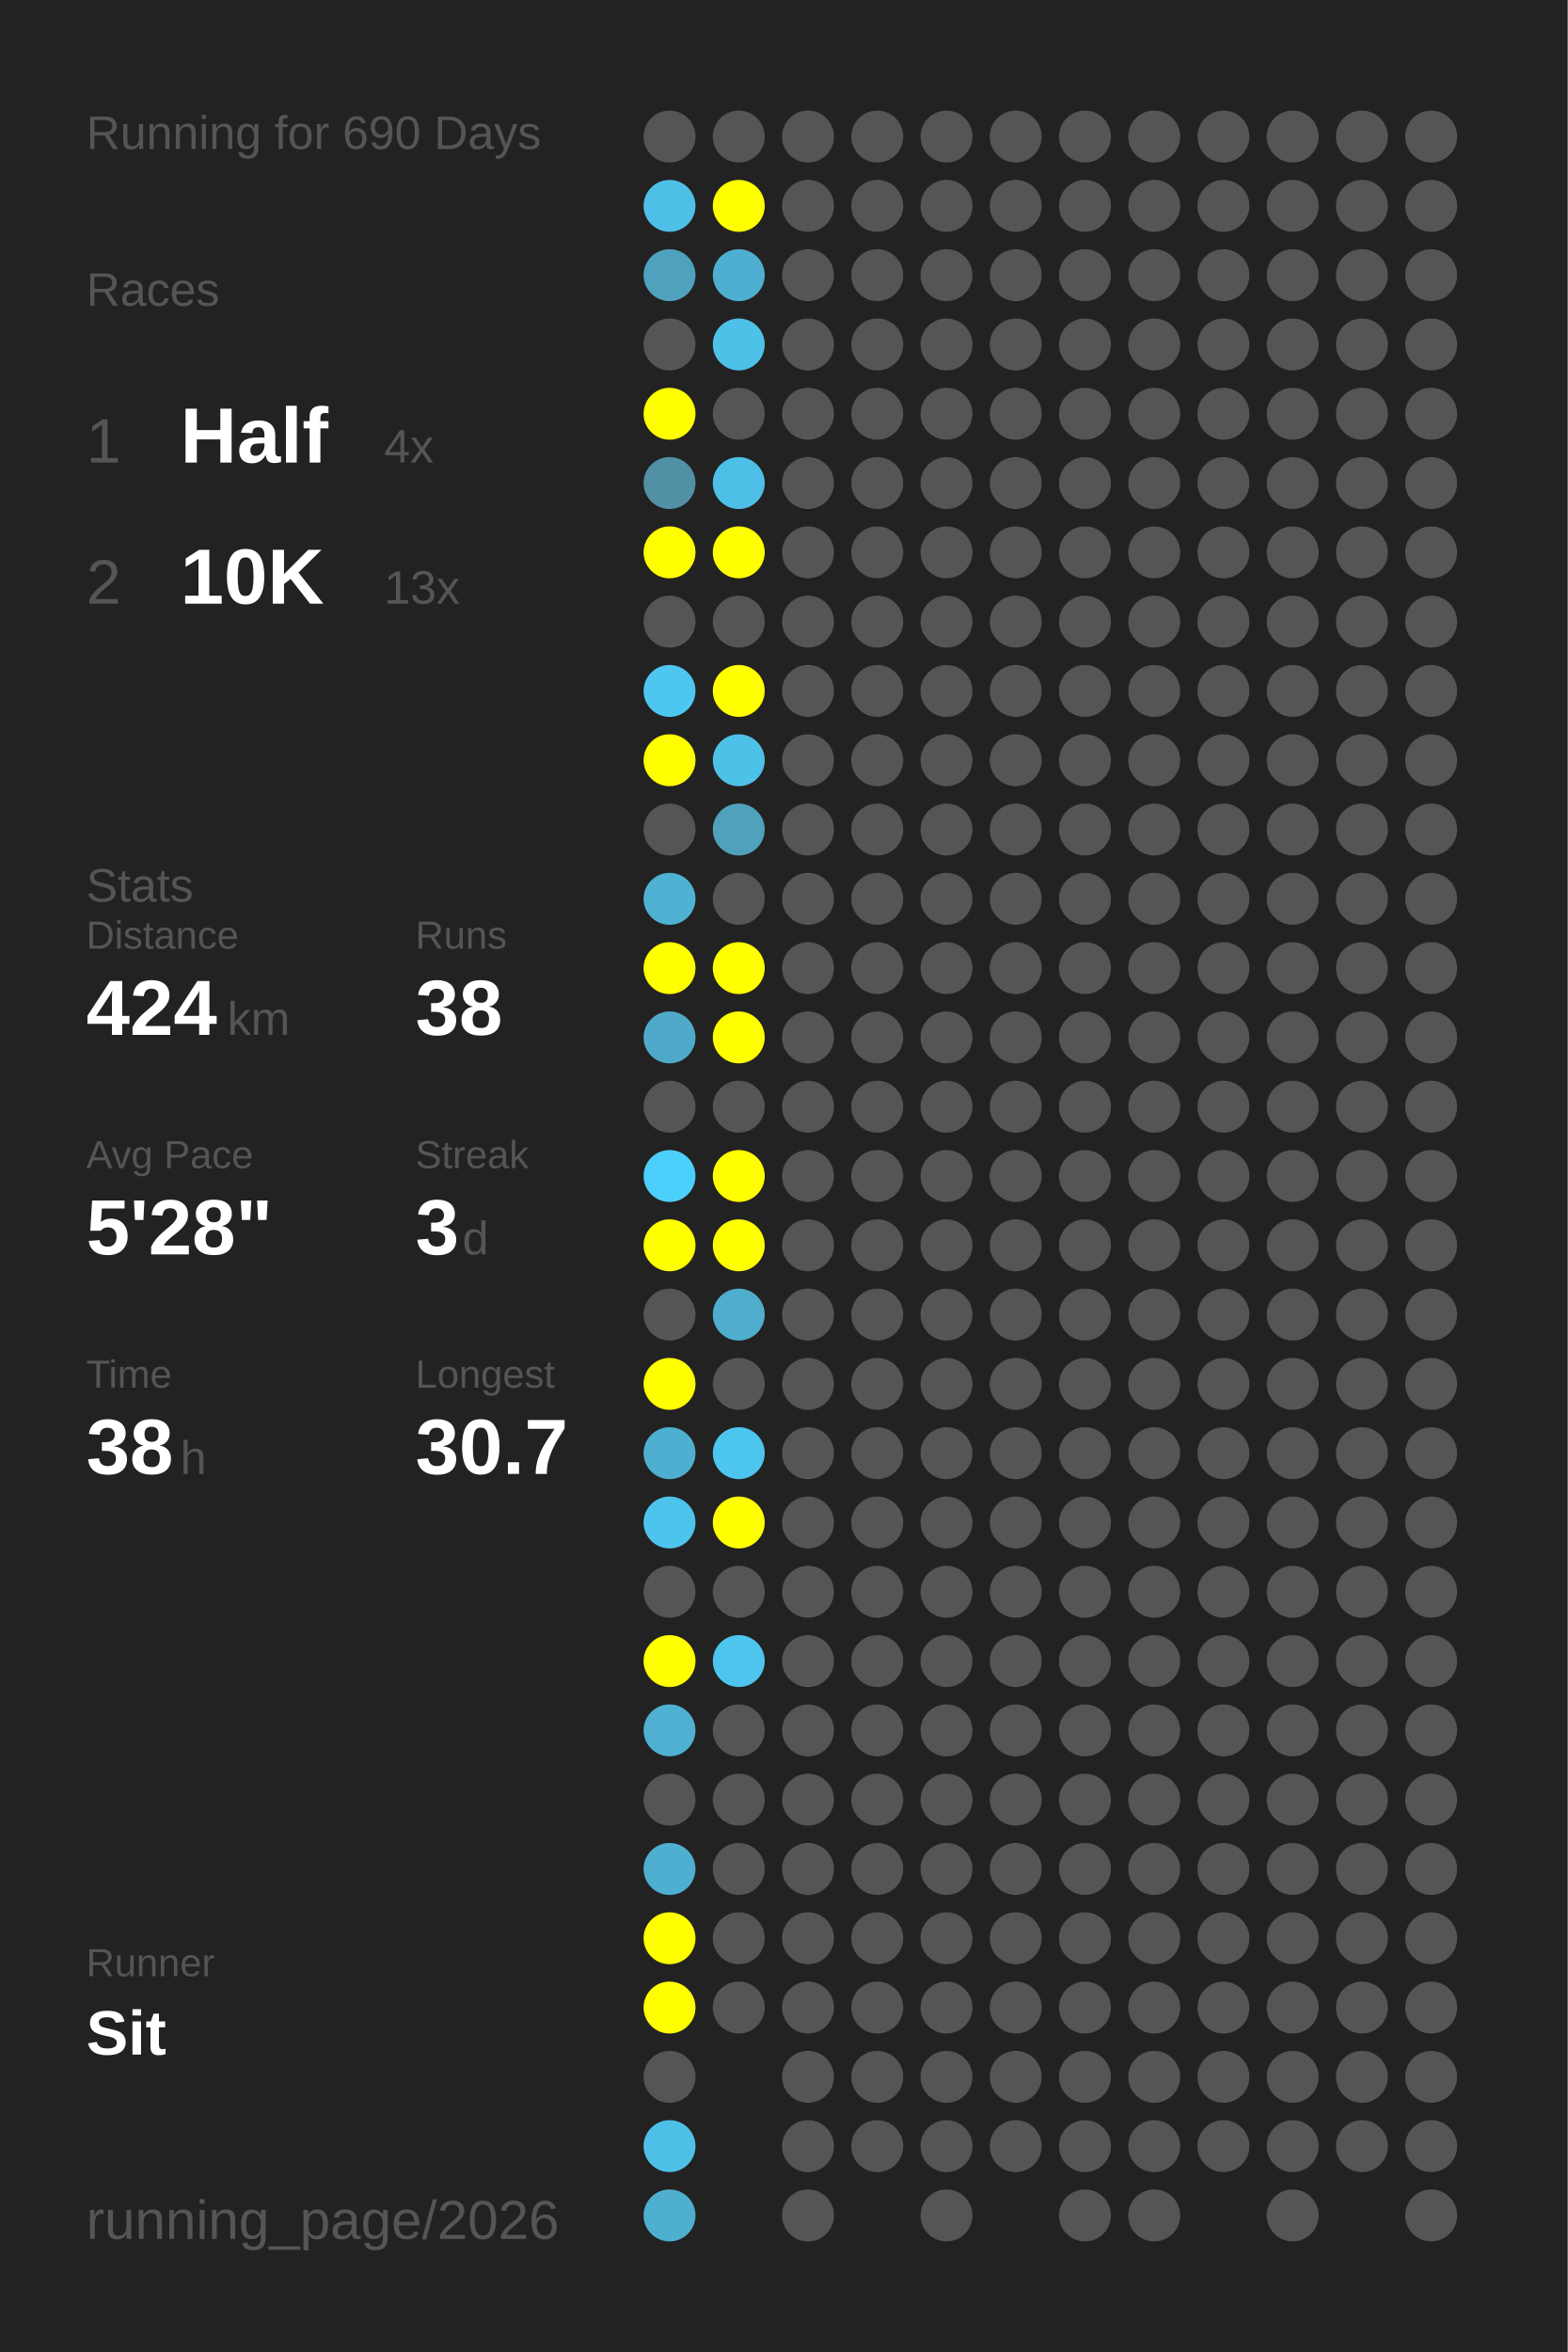
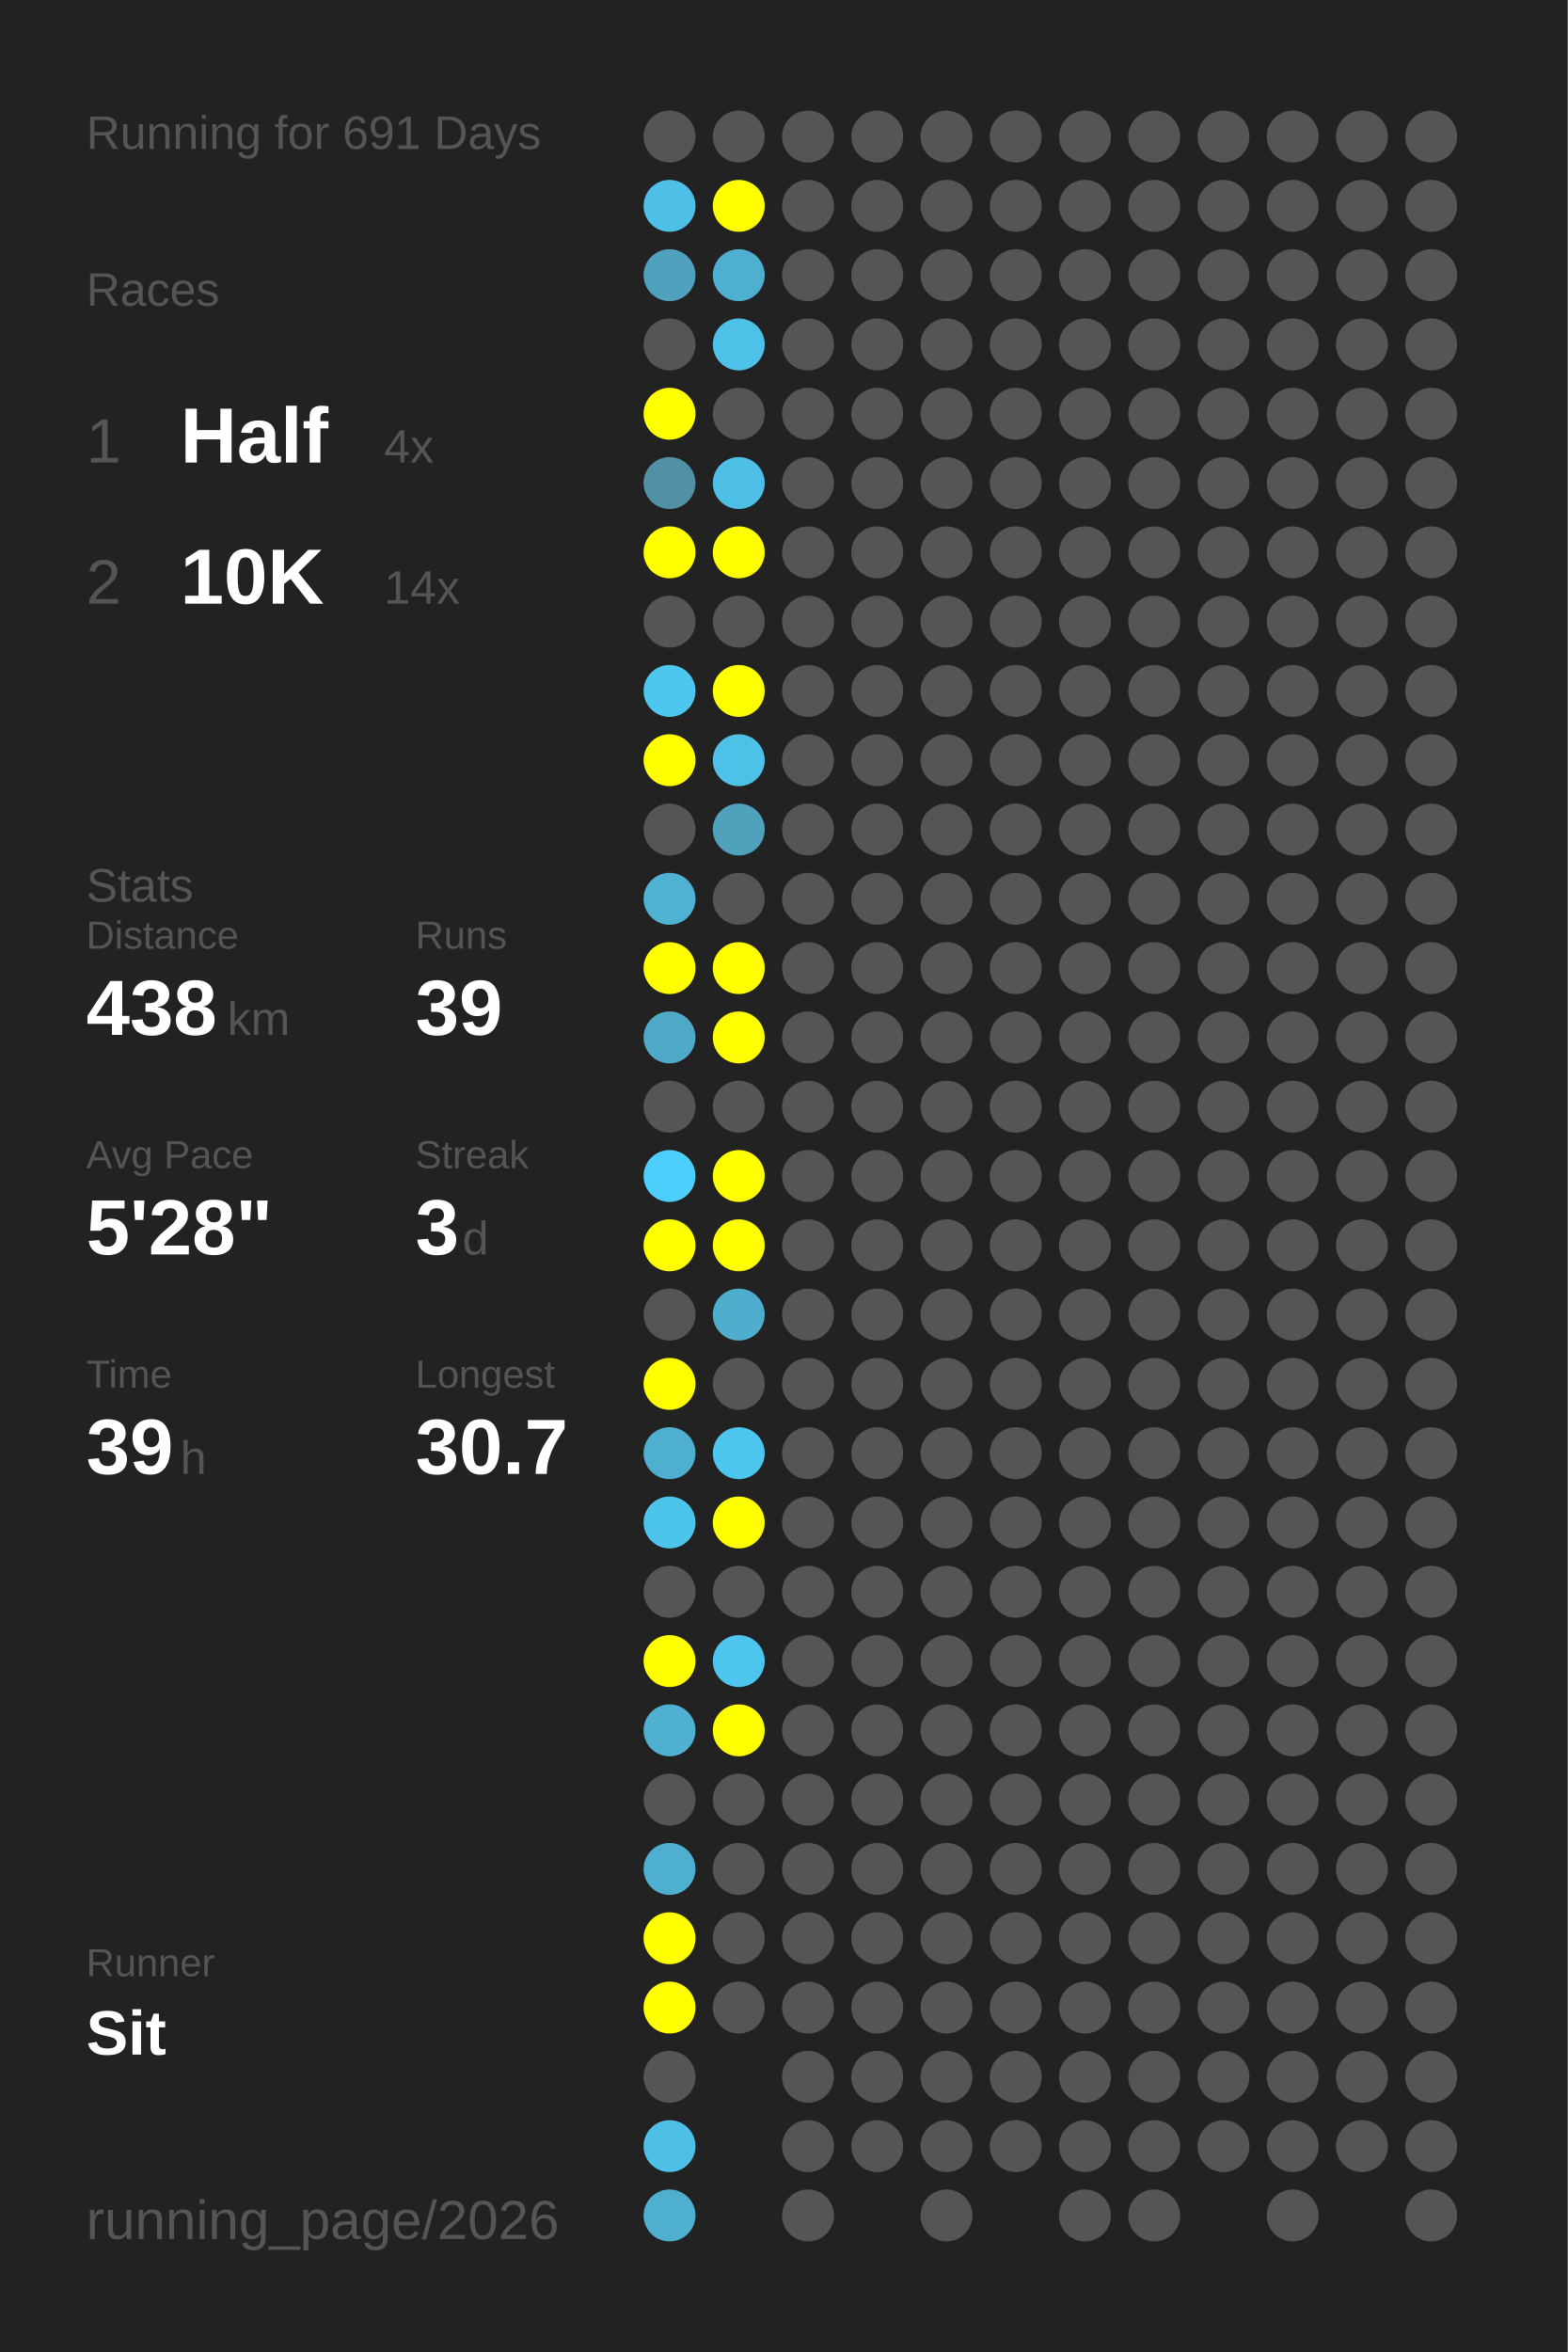
<svg xmlns="http://www.w3.org/2000/svg" baseProfile="full" height="300mm" version="1.1" viewBox="0,0,200,300" width="200mm">
  <defs />
  <rect fill="#222222" height="300" width="200" x="0" y="0" />
-   <text fill="#555555" style="font-size:6px; font-family:Arial;" x="11" y="19">Running for 690 Days</text>
+   <text fill="#555555" style="font-size:6px; font-family:Arial;" x="11" y="19">Running for 691 Days</text>
  <text fill="#555555" style="font-size:6px; font-family:Arial;" x="11" y="39">Races</text>
  <text fill="#555555" style="font-size:8px; font-family:Arial;" x="11" y="59">1</text>
  <text fill="#FFFFFF" style="font-size:10px; font-family:Arial; font-weight:bold;" x="23" y="59">Half</text>
  <text fill="#555555" style="font-size:6px; font-family:Arial;" x="49" y="59">4x</text>
  <text fill="#555555" style="font-size:8px; font-family:Arial;" x="11" y="77">2</text>
  <text fill="#FFFFFF" style="font-size:10px; font-family:Arial; font-weight:bold;" x="23" y="77">10K</text>
-   <text fill="#555555" style="font-size:6px; font-family:Arial;" x="49" y="77">13x</text>
+   <text fill="#555555" style="font-size:6px; font-family:Arial;" x="49" y="77">14x</text>
  <text fill="#555555" style="font-size:6px; font-family:Arial;" x="11" y="115">Stats</text>
  <text fill="#555555" style="font-size:5px; font-family:Arial;" x="11" y="121">Distance</text>
-   <text fill="#FFFFFF" style="font-size:10px; font-family:Arial; font-weight:bold;" x="11" y="132">424</text>
+   <text fill="#FFFFFF" style="font-size:10px; font-family:Arial; font-weight:bold;" x="11" y="132">438</text>
  <text fill="#555555" style="font-size:6px; font-family:Arial;" x="29" y="132">km</text>
  <text fill="#555555" style="font-size:5px; font-family:Arial;" x="53" y="121">Runs</text>
-   <text fill="#FFFFFF" style="font-size:10px; font-family:Arial; font-weight:bold;" x="53" y="132">38</text>
+   <text fill="#FFFFFF" style="font-size:10px; font-family:Arial; font-weight:bold;" x="53" y="132">39</text>
  <text fill="#555555" style="font-size:5px; font-family:Arial;" x="11" y="149">Avg Pace</text>
  <text fill="#FFFFFF" style="font-size:10px; font-family:Arial; font-weight:bold;" x="11" y="160">5'28"</text>
  <text fill="#555555" style="font-size:5px; font-family:Arial;" x="53" y="149">Streak</text>
  <text fill="#FFFFFF" style="font-size:10px; font-family:Arial; font-weight:bold;" x="53" y="160">3</text>
  <text fill="#555555" style="font-size:6px; font-family:Arial;" x="59" y="160">d</text>
  <text fill="#555555" style="font-size:5px; font-family:Arial;" x="11" y="177">Time</text>
-   <text fill="#FFFFFF" style="font-size:10px; font-family:Arial; font-weight:bold;" x="11" y="188">38</text>
+   <text fill="#FFFFFF" style="font-size:10px; font-family:Arial; font-weight:bold;" x="11" y="188">39</text>
  <text fill="#555555" style="font-size:6px; font-family:Arial;" x="23" y="188">h</text>
  <text fill="#555555" style="font-size:5px; font-family:Arial;" x="53" y="177">Longest</text>
  <text fill="#FFFFFF" style="font-size:10px; font-family:Arial; font-weight:bold;" x="53" y="188">30.7</text>
  <text fill="#555555" style="font-size:5px; font-family:Arial;" x="11" y="252.065">Runner</text>
  <text fill="#FFFFFF" style="font-size:8px; font-family:Arial; font-weight:bold;" x="11" y="262.065">Sit</text>
  <text fill="#555555" style="font-size:7px; font-family:Arial;" x="11" y="285.581">running_page/2026</text>
  <circle cx="85.417" cy="17.419" fill="#555555" r="3.312" />
  <circle cx="85.417" cy="26.258" fill="#4ebfe6" r="3.312" />
  <circle cx="85.417" cy="35.097" fill="#50a1bd" r="3.312" />
  <circle cx="85.417" cy="43.935" fill="#555555" r="3.312" />
  <circle cx="85.417" cy="52.774" fill="#FFFF00" r="3.312" />
  <circle cx="85.417" cy="61.613" fill="#5190a5" r="3.312" />
  <circle cx="85.417" cy="70.452" fill="#FFFF00" r="3.312" />
  <circle cx="85.417" cy="79.29" fill="#555555" r="3.312" />
  <circle cx="85.417" cy="88.129" fill="#4dc7f0" r="3.312" />
  <circle cx="85.417" cy="96.968" fill="#FFFF00" r="3.312" />
  <circle cx="85.417" cy="105.806" fill="#555555" r="3.312" />
  <circle cx="85.417" cy="114.645" fill="#4fb2d3" r="3.312" />
  <circle cx="85.417" cy="123.484" fill="#FFFF00" r="3.312" />
  <circle cx="85.417" cy="132.323" fill="#4faac9" r="3.312" />
  <circle cx="85.417" cy="141.161" fill="#555555" r="3.312" />
  <circle cx="85.417" cy="150" fill="#4dcffb" r="3.312" />
  <circle cx="85.417" cy="158.839" fill="#FFFF00" r="3.312" />
  <circle cx="85.417" cy="167.677" fill="#555555" r="3.312" />
  <circle cx="85.417" cy="176.516" fill="#FFFF00" r="3.312" />
  <circle cx="85.417" cy="185.355" fill="#4fafd0" r="3.312" />
  <circle cx="85.417" cy="194.194" fill="#4dc4ec" r="3.312" />
  <circle cx="85.417" cy="203.032" fill="#555555" r="3.312" />
  <circle cx="85.417" cy="211.871" fill="#FFFF00" r="3.312" />
  <circle cx="85.417" cy="220.71" fill="#4fb0d1" r="3.312" />
  <circle cx="85.417" cy="229.548" fill="#555555" r="3.312" />
  <circle cx="85.417" cy="238.387" fill="#4fafd0" r="3.312" />
  <circle cx="85.417" cy="247.226" fill="#FFFF00" r="3.312" />
  <circle cx="85.417" cy="256.065" fill="#FFFF00" r="3.312" />
  <circle cx="85.417" cy="264.903" fill="#555555" r="3.312" />
  <circle cx="85.417" cy="273.742" fill="#4ec0e7" r="3.312" />
  <circle cx="85.417" cy="282.581" fill="#4fafcf" r="3.312" />
  <circle cx="94.25" cy="17.419" fill="#555555" r="3.312" />
  <circle cx="94.25" cy="26.258" fill="#FFFF00" r="3.312" />
  <circle cx="94.25" cy="35.097" fill="#4fafd0" r="3.312" />
  <circle cx="94.25" cy="43.935" fill="#4ec1e9" r="3.312" />
  <circle cx="94.25" cy="52.774" fill="#555555" r="3.312" />
  <circle cx="94.25" cy="61.613" fill="#4ec0e7" r="3.312" />
  <circle cx="94.25" cy="70.452" fill="#FFFF00" r="3.312" />
  <circle cx="94.25" cy="79.29" fill="#555555" r="3.312" />
  <circle cx="94.25" cy="88.129" fill="#FFFF00" r="3.312" />
  <circle cx="94.25" cy="96.968" fill="#4ec1e8" r="3.312" />
  <circle cx="94.25" cy="105.806" fill="#50a1bc" r="3.312" />
  <circle cx="94.25" cy="114.645" fill="#555555" r="3.312" />
  <circle cx="94.25" cy="123.484" fill="#FFFF00" r="3.312" />
  <circle cx="94.25" cy="132.323" fill="#FFFF00" r="3.312" />
  <circle cx="94.25" cy="141.161" fill="#555555" r="3.312" />
  <circle cx="94.25" cy="150" fill="#FFFF00" r="3.312" />
  <circle cx="94.25" cy="158.839" fill="#FFFF00" r="3.312" />
  <circle cx="94.25" cy="167.677" fill="#4faece" r="3.312" />
  <circle cx="94.25" cy="176.516" fill="#555555" r="3.312" />
  <circle cx="94.25" cy="185.355" fill="#4dc6ef" r="3.312" />
  <circle cx="94.25" cy="194.194" fill="#FFFF00" r="3.312" />
  <circle cx="94.25" cy="203.032" fill="#555555" r="3.312" />
  <circle cx="94.25" cy="211.871" fill="#4dc5ee" r="3.312" />
-   <circle cx="94.25" cy="220.71" fill="#555555" r="3.312" />
+   <circle cx="94.25" cy="220.71" fill="#FFFF00" r="3.312" />
  <circle cx="94.25" cy="229.548" fill="#555555" r="3.312" />
  <circle cx="94.25" cy="238.387" fill="#555555" r="3.312" />
  <circle cx="94.25" cy="247.226" fill="#555555" r="3.312" />
  <circle cx="94.25" cy="256.065" fill="#555555" r="3.312" />
  <circle cx="103.083" cy="17.419" fill="#555555" r="3.312" />
  <circle cx="103.083" cy="26.258" fill="#555555" r="3.312" />
  <circle cx="103.083" cy="35.097" fill="#555555" r="3.312" />
  <circle cx="103.083" cy="43.935" fill="#555555" r="3.312" />
  <circle cx="103.083" cy="52.774" fill="#555555" r="3.312" />
  <circle cx="103.083" cy="61.613" fill="#555555" r="3.312" />
  <circle cx="103.083" cy="70.452" fill="#555555" r="3.312" />
  <circle cx="103.083" cy="79.29" fill="#555555" r="3.312" />
  <circle cx="103.083" cy="88.129" fill="#555555" r="3.312" />
  <circle cx="103.083" cy="96.968" fill="#555555" r="3.312" />
  <circle cx="103.083" cy="105.806" fill="#555555" r="3.312" />
  <circle cx="103.083" cy="114.645" fill="#555555" r="3.312" />
  <circle cx="103.083" cy="123.484" fill="#555555" r="3.312" />
  <circle cx="103.083" cy="132.323" fill="#555555" r="3.312" />
  <circle cx="103.083" cy="141.161" fill="#555555" r="3.312" />
  <circle cx="103.083" cy="150" fill="#555555" r="3.312" />
  <circle cx="103.083" cy="158.839" fill="#555555" r="3.312" />
  <circle cx="103.083" cy="167.677" fill="#555555" r="3.312" />
  <circle cx="103.083" cy="176.516" fill="#555555" r="3.312" />
  <circle cx="103.083" cy="185.355" fill="#555555" r="3.312" />
  <circle cx="103.083" cy="194.194" fill="#555555" r="3.312" />
  <circle cx="103.083" cy="203.032" fill="#555555" r="3.312" />
  <circle cx="103.083" cy="211.871" fill="#555555" r="3.312" />
  <circle cx="103.083" cy="220.71" fill="#555555" r="3.312" />
  <circle cx="103.083" cy="229.548" fill="#555555" r="3.312" />
  <circle cx="103.083" cy="238.387" fill="#555555" r="3.312" />
  <circle cx="103.083" cy="247.226" fill="#555555" r="3.312" />
  <circle cx="103.083" cy="256.065" fill="#555555" r="3.312" />
  <circle cx="103.083" cy="264.903" fill="#555555" r="3.312" />
  <circle cx="103.083" cy="273.742" fill="#555555" r="3.312" />
  <circle cx="103.083" cy="282.581" fill="#555555" r="3.312" />
  <circle cx="111.917" cy="17.419" fill="#555555" r="3.312" />
  <circle cx="111.917" cy="26.258" fill="#555555" r="3.312" />
  <circle cx="111.917" cy="35.097" fill="#555555" r="3.312" />
  <circle cx="111.917" cy="43.935" fill="#555555" r="3.312" />
  <circle cx="111.917" cy="52.774" fill="#555555" r="3.312" />
  <circle cx="111.917" cy="61.613" fill="#555555" r="3.312" />
  <circle cx="111.917" cy="70.452" fill="#555555" r="3.312" />
  <circle cx="111.917" cy="79.29" fill="#555555" r="3.312" />
  <circle cx="111.917" cy="88.129" fill="#555555" r="3.312" />
  <circle cx="111.917" cy="96.968" fill="#555555" r="3.312" />
  <circle cx="111.917" cy="105.806" fill="#555555" r="3.312" />
  <circle cx="111.917" cy="114.645" fill="#555555" r="3.312" />
  <circle cx="111.917" cy="123.484" fill="#555555" r="3.312" />
  <circle cx="111.917" cy="132.323" fill="#555555" r="3.312" />
  <circle cx="111.917" cy="141.161" fill="#555555" r="3.312" />
  <circle cx="111.917" cy="150" fill="#555555" r="3.312" />
  <circle cx="111.917" cy="158.839" fill="#555555" r="3.312" />
  <circle cx="111.917" cy="167.677" fill="#555555" r="3.312" />
  <circle cx="111.917" cy="176.516" fill="#555555" r="3.312" />
  <circle cx="111.917" cy="185.355" fill="#555555" r="3.312" />
  <circle cx="111.917" cy="194.194" fill="#555555" r="3.312" />
  <circle cx="111.917" cy="203.032" fill="#555555" r="3.312" />
  <circle cx="111.917" cy="211.871" fill="#555555" r="3.312" />
  <circle cx="111.917" cy="220.71" fill="#555555" r="3.312" />
  <circle cx="111.917" cy="229.548" fill="#555555" r="3.312" />
  <circle cx="111.917" cy="238.387" fill="#555555" r="3.312" />
  <circle cx="111.917" cy="247.226" fill="#555555" r="3.312" />
  <circle cx="111.917" cy="256.065" fill="#555555" r="3.312" />
  <circle cx="111.917" cy="264.903" fill="#555555" r="3.312" />
  <circle cx="111.917" cy="273.742" fill="#555555" r="3.312" />
  <circle cx="120.75" cy="17.419" fill="#555555" r="3.312" />
  <circle cx="120.75" cy="26.258" fill="#555555" r="3.312" />
  <circle cx="120.75" cy="35.097" fill="#555555" r="3.312" />
  <circle cx="120.75" cy="43.935" fill="#555555" r="3.312" />
  <circle cx="120.75" cy="52.774" fill="#555555" r="3.312" />
  <circle cx="120.75" cy="61.613" fill="#555555" r="3.312" />
  <circle cx="120.75" cy="70.452" fill="#555555" r="3.312" />
  <circle cx="120.75" cy="79.29" fill="#555555" r="3.312" />
  <circle cx="120.75" cy="88.129" fill="#555555" r="3.312" />
  <circle cx="120.75" cy="96.968" fill="#555555" r="3.312" />
  <circle cx="120.75" cy="105.806" fill="#555555" r="3.312" />
  <circle cx="120.75" cy="114.645" fill="#555555" r="3.312" />
  <circle cx="120.75" cy="123.484" fill="#555555" r="3.312" />
  <circle cx="120.75" cy="132.323" fill="#555555" r="3.312" />
  <circle cx="120.75" cy="141.161" fill="#555555" r="3.312" />
  <circle cx="120.75" cy="150" fill="#555555" r="3.312" />
  <circle cx="120.75" cy="158.839" fill="#555555" r="3.312" />
  <circle cx="120.75" cy="167.677" fill="#555555" r="3.312" />
  <circle cx="120.75" cy="176.516" fill="#555555" r="3.312" />
  <circle cx="120.75" cy="185.355" fill="#555555" r="3.312" />
  <circle cx="120.75" cy="194.194" fill="#555555" r="3.312" />
  <circle cx="120.75" cy="203.032" fill="#555555" r="3.312" />
  <circle cx="120.75" cy="211.871" fill="#555555" r="3.312" />
  <circle cx="120.75" cy="220.71" fill="#555555" r="3.312" />
  <circle cx="120.75" cy="229.548" fill="#555555" r="3.312" />
  <circle cx="120.75" cy="238.387" fill="#555555" r="3.312" />
  <circle cx="120.75" cy="247.226" fill="#555555" r="3.312" />
  <circle cx="120.75" cy="256.065" fill="#555555" r="3.312" />
  <circle cx="120.75" cy="264.903" fill="#555555" r="3.312" />
  <circle cx="120.75" cy="273.742" fill="#555555" r="3.312" />
  <circle cx="120.75" cy="282.581" fill="#555555" r="3.312" />
  <circle cx="129.583" cy="17.419" fill="#555555" r="3.312" />
  <circle cx="129.583" cy="26.258" fill="#555555" r="3.312" />
  <circle cx="129.583" cy="35.097" fill="#555555" r="3.312" />
  <circle cx="129.583" cy="43.935" fill="#555555" r="3.312" />
  <circle cx="129.583" cy="52.774" fill="#555555" r="3.312" />
  <circle cx="129.583" cy="61.613" fill="#555555" r="3.312" />
  <circle cx="129.583" cy="70.452" fill="#555555" r="3.312" />
  <circle cx="129.583" cy="79.29" fill="#555555" r="3.312" />
  <circle cx="129.583" cy="88.129" fill="#555555" r="3.312" />
  <circle cx="129.583" cy="96.968" fill="#555555" r="3.312" />
  <circle cx="129.583" cy="105.806" fill="#555555" r="3.312" />
  <circle cx="129.583" cy="114.645" fill="#555555" r="3.312" />
  <circle cx="129.583" cy="123.484" fill="#555555" r="3.312" />
  <circle cx="129.583" cy="132.323" fill="#555555" r="3.312" />
  <circle cx="129.583" cy="141.161" fill="#555555" r="3.312" />
  <circle cx="129.583" cy="150" fill="#555555" r="3.312" />
  <circle cx="129.583" cy="158.839" fill="#555555" r="3.312" />
  <circle cx="129.583" cy="167.677" fill="#555555" r="3.312" />
  <circle cx="129.583" cy="176.516" fill="#555555" r="3.312" />
  <circle cx="129.583" cy="185.355" fill="#555555" r="3.312" />
  <circle cx="129.583" cy="194.194" fill="#555555" r="3.312" />
  <circle cx="129.583" cy="203.032" fill="#555555" r="3.312" />
  <circle cx="129.583" cy="211.871" fill="#555555" r="3.312" />
  <circle cx="129.583" cy="220.71" fill="#555555" r="3.312" />
  <circle cx="129.583" cy="229.548" fill="#555555" r="3.312" />
  <circle cx="129.583" cy="238.387" fill="#555555" r="3.312" />
  <circle cx="129.583" cy="247.226" fill="#555555" r="3.312" />
  <circle cx="129.583" cy="256.065" fill="#555555" r="3.312" />
  <circle cx="129.583" cy="264.903" fill="#555555" r="3.312" />
  <circle cx="129.583" cy="273.742" fill="#555555" r="3.312" />
  <circle cx="138.417" cy="17.419" fill="#555555" r="3.312" />
  <circle cx="138.417" cy="26.258" fill="#555555" r="3.312" />
  <circle cx="138.417" cy="35.097" fill="#555555" r="3.312" />
  <circle cx="138.417" cy="43.935" fill="#555555" r="3.312" />
  <circle cx="138.417" cy="52.774" fill="#555555" r="3.312" />
  <circle cx="138.417" cy="61.613" fill="#555555" r="3.312" />
  <circle cx="138.417" cy="70.452" fill="#555555" r="3.312" />
  <circle cx="138.417" cy="79.29" fill="#555555" r="3.312" />
  <circle cx="138.417" cy="88.129" fill="#555555" r="3.312" />
  <circle cx="138.417" cy="96.968" fill="#555555" r="3.312" />
  <circle cx="138.417" cy="105.806" fill="#555555" r="3.312" />
  <circle cx="138.417" cy="114.645" fill="#555555" r="3.312" />
  <circle cx="138.417" cy="123.484" fill="#555555" r="3.312" />
  <circle cx="138.417" cy="132.323" fill="#555555" r="3.312" />
  <circle cx="138.417" cy="141.161" fill="#555555" r="3.312" />
  <circle cx="138.417" cy="150" fill="#555555" r="3.312" />
  <circle cx="138.417" cy="158.839" fill="#555555" r="3.312" />
  <circle cx="138.417" cy="167.677" fill="#555555" r="3.312" />
  <circle cx="138.417" cy="176.516" fill="#555555" r="3.312" />
  <circle cx="138.417" cy="185.355" fill="#555555" r="3.312" />
  <circle cx="138.417" cy="194.194" fill="#555555" r="3.312" />
  <circle cx="138.417" cy="203.032" fill="#555555" r="3.312" />
  <circle cx="138.417" cy="211.871" fill="#555555" r="3.312" />
  <circle cx="138.417" cy="220.71" fill="#555555" r="3.312" />
  <circle cx="138.417" cy="229.548" fill="#555555" r="3.312" />
  <circle cx="138.417" cy="238.387" fill="#555555" r="3.312" />
  <circle cx="138.417" cy="247.226" fill="#555555" r="3.312" />
  <circle cx="138.417" cy="256.065" fill="#555555" r="3.312" />
  <circle cx="138.417" cy="264.903" fill="#555555" r="3.312" />
  <circle cx="138.417" cy="273.742" fill="#555555" r="3.312" />
  <circle cx="138.417" cy="282.581" fill="#555555" r="3.312" />
  <circle cx="147.25" cy="17.419" fill="#555555" r="3.312" />
  <circle cx="147.25" cy="26.258" fill="#555555" r="3.312" />
  <circle cx="147.25" cy="35.097" fill="#555555" r="3.312" />
  <circle cx="147.25" cy="43.935" fill="#555555" r="3.312" />
  <circle cx="147.25" cy="52.774" fill="#555555" r="3.312" />
  <circle cx="147.25" cy="61.613" fill="#555555" r="3.312" />
  <circle cx="147.25" cy="70.452" fill="#555555" r="3.312" />
  <circle cx="147.25" cy="79.29" fill="#555555" r="3.312" />
  <circle cx="147.25" cy="88.129" fill="#555555" r="3.312" />
  <circle cx="147.25" cy="96.968" fill="#555555" r="3.312" />
  <circle cx="147.25" cy="105.806" fill="#555555" r="3.312" />
  <circle cx="147.25" cy="114.645" fill="#555555" r="3.312" />
  <circle cx="147.25" cy="123.484" fill="#555555" r="3.312" />
  <circle cx="147.25" cy="132.323" fill="#555555" r="3.312" />
  <circle cx="147.25" cy="141.161" fill="#555555" r="3.312" />
  <circle cx="147.25" cy="150" fill="#555555" r="3.312" />
  <circle cx="147.25" cy="158.839" fill="#555555" r="3.312" />
  <circle cx="147.25" cy="167.677" fill="#555555" r="3.312" />
  <circle cx="147.25" cy="176.516" fill="#555555" r="3.312" />
  <circle cx="147.25" cy="185.355" fill="#555555" r="3.312" />
  <circle cx="147.25" cy="194.194" fill="#555555" r="3.312" />
  <circle cx="147.25" cy="203.032" fill="#555555" r="3.312" />
  <circle cx="147.25" cy="211.871" fill="#555555" r="3.312" />
  <circle cx="147.25" cy="220.71" fill="#555555" r="3.312" />
  <circle cx="147.25" cy="229.548" fill="#555555" r="3.312" />
  <circle cx="147.25" cy="238.387" fill="#555555" r="3.312" />
  <circle cx="147.25" cy="247.226" fill="#555555" r="3.312" />
  <circle cx="147.25" cy="256.065" fill="#555555" r="3.312" />
  <circle cx="147.25" cy="264.903" fill="#555555" r="3.312" />
  <circle cx="147.25" cy="273.742" fill="#555555" r="3.312" />
  <circle cx="147.25" cy="282.581" fill="#555555" r="3.312" />
  <circle cx="156.083" cy="17.419" fill="#555555" r="3.312" />
  <circle cx="156.083" cy="26.258" fill="#555555" r="3.312" />
  <circle cx="156.083" cy="35.097" fill="#555555" r="3.312" />
  <circle cx="156.083" cy="43.935" fill="#555555" r="3.312" />
  <circle cx="156.083" cy="52.774" fill="#555555" r="3.312" />
  <circle cx="156.083" cy="61.613" fill="#555555" r="3.312" />
  <circle cx="156.083" cy="70.452" fill="#555555" r="3.312" />
  <circle cx="156.083" cy="79.29" fill="#555555" r="3.312" />
  <circle cx="156.083" cy="88.129" fill="#555555" r="3.312" />
  <circle cx="156.083" cy="96.968" fill="#555555" r="3.312" />
  <circle cx="156.083" cy="105.806" fill="#555555" r="3.312" />
  <circle cx="156.083" cy="114.645" fill="#555555" r="3.312" />
  <circle cx="156.083" cy="123.484" fill="#555555" r="3.312" />
  <circle cx="156.083" cy="132.323" fill="#555555" r="3.312" />
  <circle cx="156.083" cy="141.161" fill="#555555" r="3.312" />
  <circle cx="156.083" cy="150" fill="#555555" r="3.312" />
  <circle cx="156.083" cy="158.839" fill="#555555" r="3.312" />
  <circle cx="156.083" cy="167.677" fill="#555555" r="3.312" />
  <circle cx="156.083" cy="176.516" fill="#555555" r="3.312" />
  <circle cx="156.083" cy="185.355" fill="#555555" r="3.312" />
  <circle cx="156.083" cy="194.194" fill="#555555" r="3.312" />
  <circle cx="156.083" cy="203.032" fill="#555555" r="3.312" />
  <circle cx="156.083" cy="211.871" fill="#555555" r="3.312" />
  <circle cx="156.083" cy="220.71" fill="#555555" r="3.312" />
  <circle cx="156.083" cy="229.548" fill="#555555" r="3.312" />
  <circle cx="156.083" cy="238.387" fill="#555555" r="3.312" />
  <circle cx="156.083" cy="247.226" fill="#555555" r="3.312" />
  <circle cx="156.083" cy="256.065" fill="#555555" r="3.312" />
  <circle cx="156.083" cy="264.903" fill="#555555" r="3.312" />
  <circle cx="156.083" cy="273.742" fill="#555555" r="3.312" />
  <circle cx="164.917" cy="17.419" fill="#555555" r="3.312" />
  <circle cx="164.917" cy="26.258" fill="#555555" r="3.312" />
  <circle cx="164.917" cy="35.097" fill="#555555" r="3.312" />
  <circle cx="164.917" cy="43.935" fill="#555555" r="3.312" />
  <circle cx="164.917" cy="52.774" fill="#555555" r="3.312" />
  <circle cx="164.917" cy="61.613" fill="#555555" r="3.312" />
  <circle cx="164.917" cy="70.452" fill="#555555" r="3.312" />
  <circle cx="164.917" cy="79.29" fill="#555555" r="3.312" />
  <circle cx="164.917" cy="88.129" fill="#555555" r="3.312" />
  <circle cx="164.917" cy="96.968" fill="#555555" r="3.312" />
  <circle cx="164.917" cy="105.806" fill="#555555" r="3.312" />
  <circle cx="164.917" cy="114.645" fill="#555555" r="3.312" />
  <circle cx="164.917" cy="123.484" fill="#555555" r="3.312" />
  <circle cx="164.917" cy="132.323" fill="#555555" r="3.312" />
  <circle cx="164.917" cy="141.161" fill="#555555" r="3.312" />
  <circle cx="164.917" cy="150" fill="#555555" r="3.312" />
  <circle cx="164.917" cy="158.839" fill="#555555" r="3.312" />
  <circle cx="164.917" cy="167.677" fill="#555555" r="3.312" />
  <circle cx="164.917" cy="176.516" fill="#555555" r="3.312" />
  <circle cx="164.917" cy="185.355" fill="#555555" r="3.312" />
  <circle cx="164.917" cy="194.194" fill="#555555" r="3.312" />
  <circle cx="164.917" cy="203.032" fill="#555555" r="3.312" />
  <circle cx="164.917" cy="211.871" fill="#555555" r="3.312" />
  <circle cx="164.917" cy="220.71" fill="#555555" r="3.312" />
  <circle cx="164.917" cy="229.548" fill="#555555" r="3.312" />
  <circle cx="164.917" cy="238.387" fill="#555555" r="3.312" />
  <circle cx="164.917" cy="247.226" fill="#555555" r="3.312" />
  <circle cx="164.917" cy="256.065" fill="#555555" r="3.312" />
  <circle cx="164.917" cy="264.903" fill="#555555" r="3.312" />
  <circle cx="164.917" cy="273.742" fill="#555555" r="3.312" />
  <circle cx="164.917" cy="282.581" fill="#555555" r="3.312" />
  <circle cx="173.75" cy="17.419" fill="#555555" r="3.312" />
  <circle cx="173.75" cy="26.258" fill="#555555" r="3.312" />
  <circle cx="173.75" cy="35.097" fill="#555555" r="3.312" />
  <circle cx="173.75" cy="43.935" fill="#555555" r="3.312" />
  <circle cx="173.75" cy="52.774" fill="#555555" r="3.312" />
  <circle cx="173.75" cy="61.613" fill="#555555" r="3.312" />
  <circle cx="173.75" cy="70.452" fill="#555555" r="3.312" />
  <circle cx="173.75" cy="79.29" fill="#555555" r="3.312" />
  <circle cx="173.75" cy="88.129" fill="#555555" r="3.312" />
  <circle cx="173.75" cy="96.968" fill="#555555" r="3.312" />
  <circle cx="173.75" cy="105.806" fill="#555555" r="3.312" />
  <circle cx="173.75" cy="114.645" fill="#555555" r="3.312" />
  <circle cx="173.75" cy="123.484" fill="#555555" r="3.312" />
  <circle cx="173.75" cy="132.323" fill="#555555" r="3.312" />
  <circle cx="173.75" cy="141.161" fill="#555555" r="3.312" />
  <circle cx="173.75" cy="150" fill="#555555" r="3.312" />
  <circle cx="173.75" cy="158.839" fill="#555555" r="3.312" />
  <circle cx="173.75" cy="167.677" fill="#555555" r="3.312" />
  <circle cx="173.75" cy="176.516" fill="#555555" r="3.312" />
  <circle cx="173.75" cy="185.355" fill="#555555" r="3.312" />
  <circle cx="173.75" cy="194.194" fill="#555555" r="3.312" />
  <circle cx="173.75" cy="203.032" fill="#555555" r="3.312" />
  <circle cx="173.75" cy="211.871" fill="#555555" r="3.312" />
  <circle cx="173.75" cy="220.71" fill="#555555" r="3.312" />
  <circle cx="173.75" cy="229.548" fill="#555555" r="3.312" />
  <circle cx="173.75" cy="238.387" fill="#555555" r="3.312" />
  <circle cx="173.75" cy="247.226" fill="#555555" r="3.312" />
  <circle cx="173.75" cy="256.065" fill="#555555" r="3.312" />
  <circle cx="173.75" cy="264.903" fill="#555555" r="3.312" />
  <circle cx="173.75" cy="273.742" fill="#555555" r="3.312" />
  <circle cx="182.583" cy="17.419" fill="#555555" r="3.312" />
  <circle cx="182.583" cy="26.258" fill="#555555" r="3.312" />
  <circle cx="182.583" cy="35.097" fill="#555555" r="3.312" />
  <circle cx="182.583" cy="43.935" fill="#555555" r="3.312" />
  <circle cx="182.583" cy="52.774" fill="#555555" r="3.312" />
  <circle cx="182.583" cy="61.613" fill="#555555" r="3.312" />
  <circle cx="182.583" cy="70.452" fill="#555555" r="3.312" />
  <circle cx="182.583" cy="79.29" fill="#555555" r="3.312" />
  <circle cx="182.583" cy="88.129" fill="#555555" r="3.312" />
  <circle cx="182.583" cy="96.968" fill="#555555" r="3.312" />
  <circle cx="182.583" cy="105.806" fill="#555555" r="3.312" />
  <circle cx="182.583" cy="114.645" fill="#555555" r="3.312" />
  <circle cx="182.583" cy="123.484" fill="#555555" r="3.312" />
  <circle cx="182.583" cy="132.323" fill="#555555" r="3.312" />
  <circle cx="182.583" cy="141.161" fill="#555555" r="3.312" />
  <circle cx="182.583" cy="150" fill="#555555" r="3.312" />
  <circle cx="182.583" cy="158.839" fill="#555555" r="3.312" />
  <circle cx="182.583" cy="167.677" fill="#555555" r="3.312" />
  <circle cx="182.583" cy="176.516" fill="#555555" r="3.312" />
  <circle cx="182.583" cy="185.355" fill="#555555" r="3.312" />
  <circle cx="182.583" cy="194.194" fill="#555555" r="3.312" />
  <circle cx="182.583" cy="203.032" fill="#555555" r="3.312" />
  <circle cx="182.583" cy="211.871" fill="#555555" r="3.312" />
  <circle cx="182.583" cy="220.71" fill="#555555" r="3.312" />
  <circle cx="182.583" cy="229.548" fill="#555555" r="3.312" />
  <circle cx="182.583" cy="238.387" fill="#555555" r="3.312" />
  <circle cx="182.583" cy="247.226" fill="#555555" r="3.312" />
  <circle cx="182.583" cy="256.065" fill="#555555" r="3.312" />
  <circle cx="182.583" cy="264.903" fill="#555555" r="3.312" />
  <circle cx="182.583" cy="273.742" fill="#555555" r="3.312" />
  <circle cx="182.583" cy="282.581" fill="#555555" r="3.312" />
</svg>
